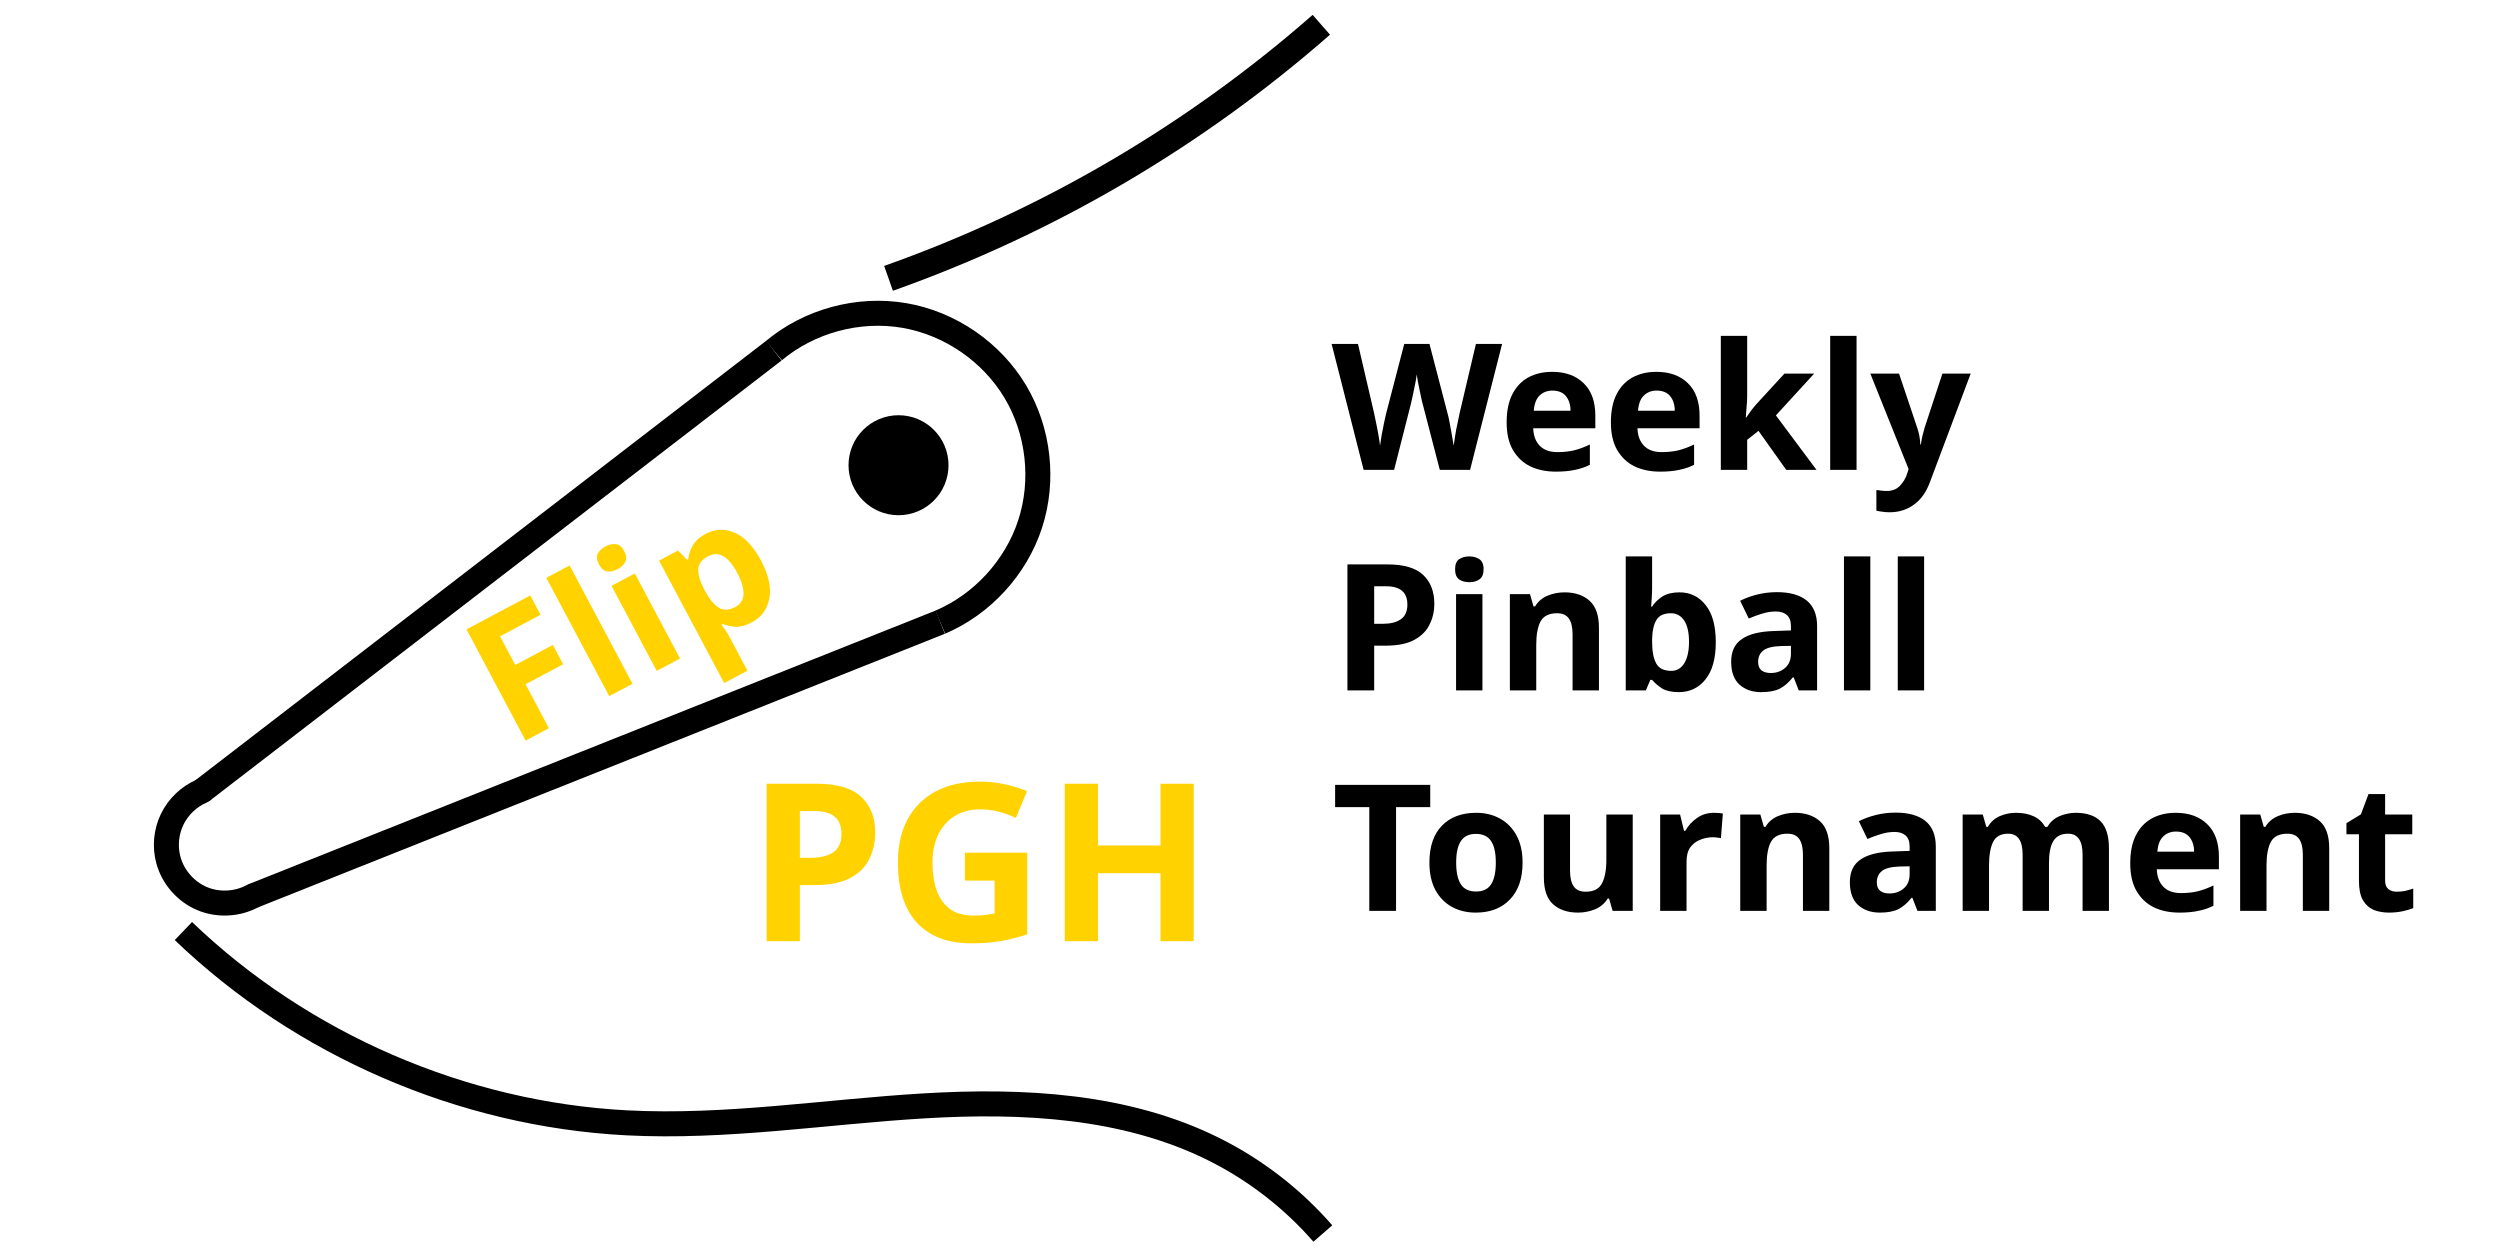
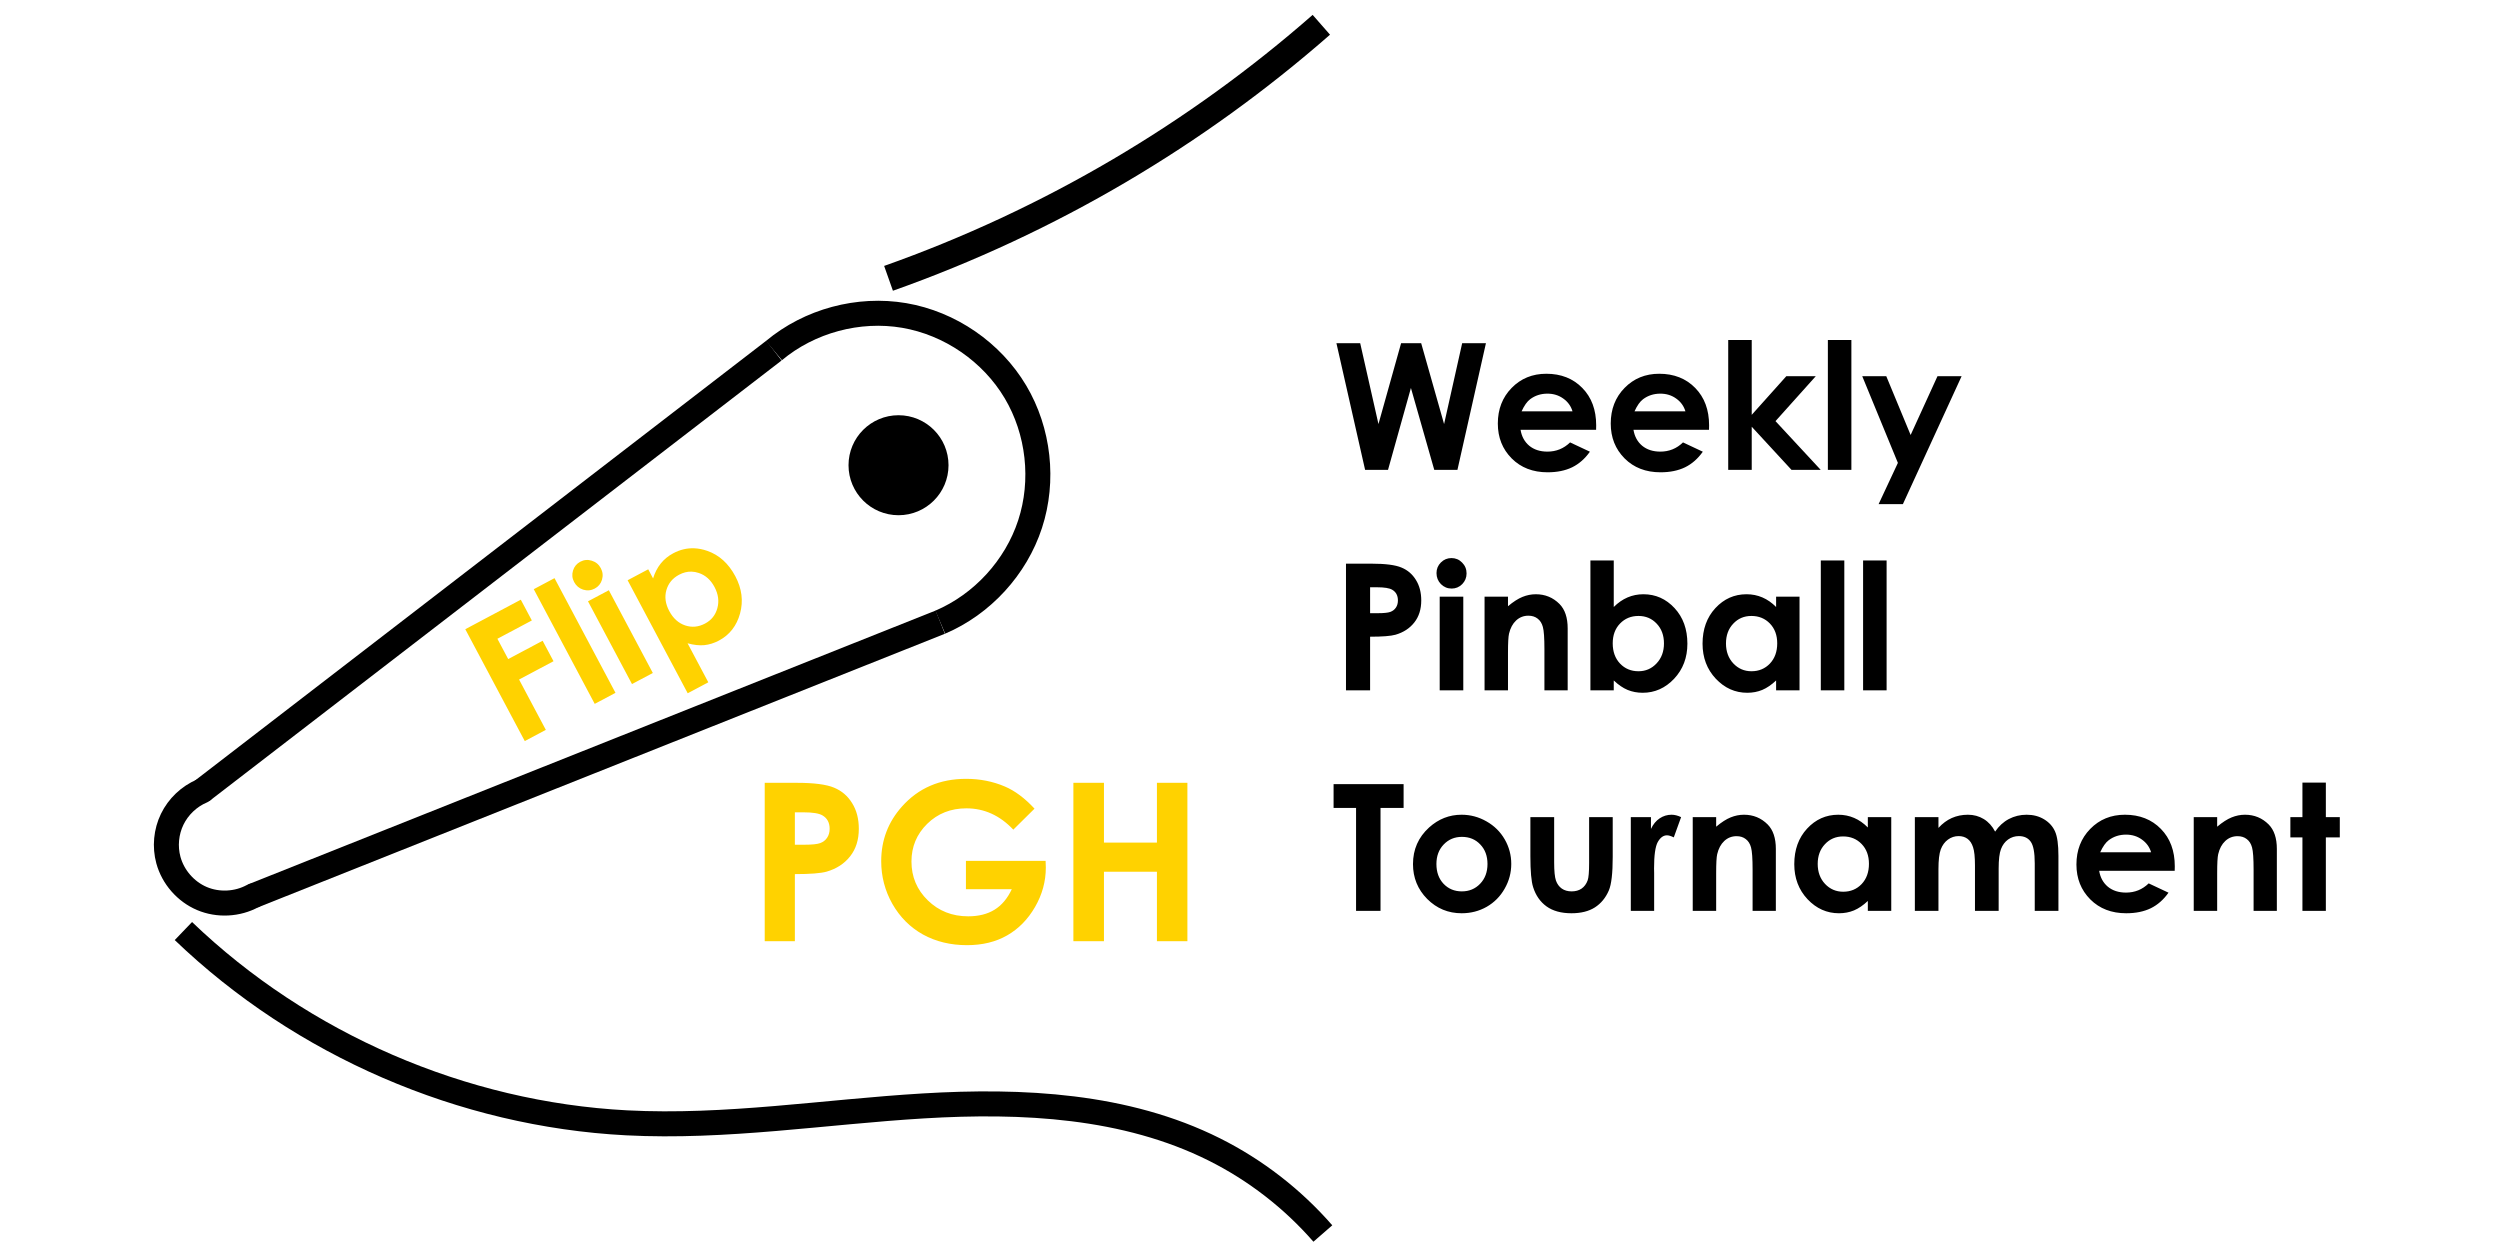
<svg xmlns="http://www.w3.org/2000/svg" width="200mm" height="100mm" viewBox="0 0 200 100" version="1.1" id="svg5">
  <defs id="defs2">
    <rect x="675.313" y="29.264" width="30.764" height="58.527" id="rect11209" />
  </defs>
  <g id="layer1" transform="translate(-4.444472,-10.24125)">
    <path style="fill:none;stroke:#000000;stroke-width:2;stroke-linecap:butt;stroke-linejoin:miter;stroke-miterlimit:4;stroke-dasharray:none;stroke-opacity:1" d="m 19.116,84.725 c 9.493,9.108 22.322,14.659 35.46,15.343 7.924,0.413 15.826,-0.878 23.746,-1.354 7.92,-0.476 16.17,-0.065 23.267,3.483 3.295,1.648 6.264,3.947 8.683,6.725" id="path75" />
    <path style="fill:none;stroke:#000000;stroke-width:2.107;stroke-linecap:butt;stroke-linejoin:miter;stroke-miterlimit:4;stroke-dasharray:none;stroke-opacity:1" d="m 75.527,32.508 c 6.424,-2.275 12.629,-5.169 18.501,-8.628 5.722,-3.371 11.128,-7.279 16.123,-11.656" id="path1044" />
    <path style="fill:none;stroke:#000000;stroke-width:2;stroke-linecap:butt;stroke-linejoin:miter;stroke-miterlimit:4;stroke-dasharray:none;stroke-opacity:1" d="m 66.359,38.289 c 2.85,-2.38 6.763,-3.435 10.423,-2.81 3.66,0.625 7.001,2.92 8.898,6.111 1.869,3.143 2.308,7.1 1.173,10.577 -1.135,3.476 -3.824,6.412 -7.188,7.847" id="path3012" />
    <path style="fill:none;stroke:#000000;stroke-width:2;stroke-linecap:butt;stroke-linejoin:miter;stroke-miterlimit:4;stroke-dasharray:none;stroke-opacity:1" d="M 66.359,38.289 20.596,73.522" id="path3129" />
    <path style="fill:none;stroke:#000000;stroke-width:2;stroke-linecap:butt;stroke-linejoin:miter;stroke-miterlimit:4;stroke-dasharray:none;stroke-opacity:1" d="m 79.666,60.014 -54.993,21.903" id="path3129-9" />
    <path style="fill:none;stroke:#000000;stroke-width:2;stroke-linecap:round;stroke-linejoin:miter;stroke-miterlimit:4;stroke-dasharray:none;stroke-opacity:1" d="m 20.596,73.522 c -1.028,0.437 -1.888,1.256 -2.376,2.262 -0.487,1.005 -0.597,2.188 -0.304,3.266 0.37,1.358 1.387,2.523 2.682,3.073 1.295,0.55 2.84,0.472 4.074,-0.205" id="path3266" />
-     <text xml:space="preserve" style="font-style:normal;font-variant:normal;font-weight:bold;font-stretch:normal;font-size:17.639px;line-height:1.25;font-family:'Century Gothic';-inkscape-font-specification:'Century Gothic, Bold';font-variant-ligatures:normal;font-variant-caps:normal;font-variant-numeric:normal;font-variant-east-asian:normal;fill:#ffd200;fill-opacity:1;stroke:none;stroke-width:0.265" x="64.184" y="85.536" id="text5848">
-       <tspan id="tspan5846" style="font-style:normal;font-variant:normal;font-weight:bold;font-stretch:normal;font-size:17.639px;font-family:'Century Gothic';-inkscape-font-specification:'Century Gothic, Bold';font-variant-ligatures:normal;font-variant-caps:normal;font-variant-numeric:normal;font-variant-east-asian:normal;fill:#ffd200;fill-opacity:1;stroke-width:0.265" x="64.184" y="85.536">PGH</tspan>
-     </text>
-     <text xml:space="preserve" style="font-style:normal;font-variant:normal;font-weight:bold;font-stretch:normal;font-size:14.111px;line-height:1.25;font-family:'Century Gothic';-inkscape-font-specification:'Century Gothic, Bold';font-variant-ligatures:normal;font-variant-caps:normal;font-variant-numeric:normal;font-variant-east-asian:normal;fill:#ffd200;fill-opacity:1;stroke:none;stroke-width:0.265" x="7.165" y="83.184" id="text7304" transform="rotate(-28)">
-       <tspan id="tspan11682" x="7.165" y="83.184">Flip</tspan>
-     </text>
+     <path id="text5848" style="font-style:normal;font-variant:normal;font-weight:bold;font-stretch:normal;font-size:17.639px;line-height:1.25;font-family:'Century Gothic';-inkscape-font-specification:'Century Gothic, Bold';font-variant-ligatures:normal;font-variant-caps:normal;font-variant-numeric:normal;font-variant-east-asian:normal;fill:#ffd200;fill-opacity:1;stroke:none;stroke-width:1" d="M 292.129 235.49 C 284.164 235.49 277.696 238.28 272.727 243.857 C 268.538 248.545 266.445 254.056 266.445 260.393 C 266.445 265.015 267.573 269.323 269.83 273.316 C 272.109 277.309 275.19 280.39 279.074 282.561 C 282.98 284.709 287.419 285.783 292.389 285.783 C 297.033 285.783 301.081 284.797 304.531 282.822 C 307.982 280.847 310.791 277.983 312.961 274.229 C 315.131 270.474 316.217 266.503 316.217 262.314 L 316.152 260.295 L 292.062 260.295 L 292.062 268.857 L 305.93 268.857 C 304.606 271.679 302.86 273.75 300.689 275.074 C 298.541 276.398 295.893 277.061 292.746 277.061 C 287.907 277.061 283.838 275.454 280.539 272.242 C 277.24 269.03 275.592 265.113 275.592 260.49 C 275.592 256.02 277.175 252.223 280.344 249.098 C 283.534 245.973 287.484 244.41 292.193 244.41 C 297.597 244.41 302.329 246.559 306.387 250.855 L 312.799 244.508 C 309.869 241.339 306.874 239.105 303.814 237.803 C 300.19 236.262 296.296 235.49 292.129 235.49 z M 231.223 236.695 L 231.223 284.58 L 240.338 284.58 L 240.338 264.299 C 244.982 264.299 248.184 264.05 249.941 263.551 C 252.936 262.683 255.301 261.141 257.037 258.928 C 258.795 256.714 259.674 253.938 259.674 250.596 C 259.674 247.579 259.002 244.996 257.656 242.848 C 256.332 240.678 254.51 239.115 252.188 238.16 C 249.887 237.184 246.121 236.695 240.891 236.695 L 231.223 236.695 z M 324.551 236.695 L 324.551 284.58 L 333.795 284.58 L 333.795 263.584 L 349.811 263.584 L 349.811 284.58 L 359.023 284.58 L 359.023 236.695 L 349.811 236.695 L 349.811 254.762 L 333.795 254.762 L 333.795 236.695 L 324.551 236.695 z M 240.338 245.615 L 242.91 245.615 C 245.731 245.615 247.661 245.929 248.703 246.559 C 250.135 247.405 250.852 248.751 250.852 250.596 C 250.852 251.659 250.591 252.571 250.07 253.33 C 249.571 254.068 248.878 254.598 247.988 254.924 C 247.099 255.249 245.513 255.412 243.234 255.412 L 240.338 255.412 L 240.338 245.615 z " transform="matrix(0.2645833,0,0,0.2645833,4.444472,10.24125)" />
+     <path id="text7304" style="font-style:normal;font-variant:normal;font-weight:bold;font-stretch:normal;font-size:14.111px;line-height:1.25;font-family:'Century Gothic';-inkscape-font-specification:'Century Gothic, Bold';font-variant-ligatures:normal;font-variant-caps:normal;font-variant-numeric:normal;font-variant-east-asian:normal;fill:#ffd200;fill-opacity:1;stroke:none;stroke-width:1" d="M 209.883 165.781 C 207.713 165.698 205.607 166.2 203.566 167.285 C 202.064 168.084 200.804 169.117 199.787 170.385 C 198.77 171.653 197.998 173.155 197.467 174.893 L 196 172.135 L 189.768 175.447 L 207.936 209.615 L 214.166 206.303 L 207.895 194.508 C 209.74 195.021 211.423 195.207 212.941 195.068 C 214.452 194.914 215.928 194.454 217.369 193.688 C 220.604 191.968 222.737 189.23 223.77 185.477 C 224.793 181.707 224.315 177.961 222.334 174.236 C 220.28 170.373 217.456 167.814 213.859 166.561 C 212.511 166.09 211.185 165.831 209.883 165.781 z M 177.154 169.324 C 176.577 169.376 176.013 169.548 175.461 169.842 C 174.357 170.429 173.622 171.32 173.256 172.518 C 172.89 173.715 173.001 174.865 173.588 175.969 C 174.199 177.118 175.11 177.892 176.324 178.289 C 177.545 178.662 178.717 178.552 179.836 177.957 C 180.924 177.378 181.651 176.49 182.018 175.293 C 182.376 174.08 182.257 172.914 181.662 171.795 C 181.059 170.661 180.147 169.906 178.926 169.533 C 178.323 169.342 177.732 169.273 177.154 169.324 z M 209.051 172.838 C 209.8 172.854 210.555 172.993 211.312 173.254 C 213.326 173.934 214.902 175.346 216.043 177.492 C 217.192 179.654 217.479 181.783 216.902 183.879 C 216.341 185.967 215.102 187.518 213.186 188.537 C 211.208 189.589 209.206 189.779 207.178 189.107 C 205.141 188.421 203.531 186.967 202.35 184.744 C 201.192 182.567 200.906 180.458 201.492 178.416 C 202.078 176.374 203.358 174.827 205.336 173.775 C 206.562 173.123 207.801 172.811 209.051 172.838 z M 167.664 174.812 L 161.387 178.15 L 179.822 212.824 L 186.1 209.486 L 167.664 174.812 z M 184.088 178.467 L 177.789 181.816 L 191.09 206.834 L 197.391 203.484 L 184.088 178.467 z M 157.471 181.324 L 140.686 190.25 L 158.67 224.072 L 165.039 220.686 L 156.945 205.465 L 167.361 199.926 L 164.072 193.74 L 153.656 199.279 L 150.393 193.141 L 160.809 187.602 L 157.471 181.324 z " transform="matrix(0.2645833,0,0,0.2645833,4.444472,10.24125)" />
    <circle style="opacity:1;fill:#000000;fill-opacity:1;fill-rule:nonzero;stroke-width:0.462;stroke-miterlimit:4;stroke-dasharray:none" id="path10178" cx="76.326" cy="47.459" r="4" />
-     <text xml:space="preserve" style="font-style:normal;font-weight:normal;font-size:10.583px;line-height:1.25;font-family:sans-serif;fill:#000000;fill-opacity:1;stroke:none;stroke-width:0.265;stroke-miterlimit:4;stroke-dasharray:none" x="110.973" y="47.831" id="text2429">
-       <tspan id="tspan2427" style="font-style:normal;font-variant:normal;font-weight:bold;font-stretch:normal;font-size:14.111px;font-family:'Century Gothic';-inkscape-font-specification:'Century Gothic, Bold';font-variant-ligatures:normal;font-variant-caps:normal;font-variant-numeric:normal;font-variant-east-asian:normal;fill:#000000;fill-opacity:1;stroke-width:0.265;stroke-miterlimit:4;stroke-dasharray:none" x="110.973" y="47.831">Weekly</tspan>
-       <tspan style="font-style:normal;font-variant:normal;font-weight:bold;font-stretch:normal;font-size:14.111px;font-family:'Century Gothic';-inkscape-font-specification:'Century Gothic, Bold';font-variant-ligatures:normal;font-variant-caps:normal;font-variant-numeric:normal;font-variant-east-asian:normal;fill:#000000;fill-opacity:1;stroke-width:0.265;stroke-miterlimit:4;stroke-dasharray:none" x="110.973" y="65.47" id="tspan2431">Pinball</tspan>
-       <tspan style="font-style:normal;font-variant:normal;font-weight:bold;font-stretch:normal;font-size:14.111px;font-family:'Century Gothic';-inkscape-font-specification:'Century Gothic, Bold';font-variant-ligatures:normal;font-variant-caps:normal;font-variant-numeric:normal;font-variant-east-asian:normal;fill:#000000;fill-opacity:1;stroke-width:0.265;stroke-miterlimit:4;stroke-dasharray:none" x="110.973" y="83.109" id="tspan2433">Tournament</tspan>
-     </text>
+     <path id="text2429" style="font-style:normal;font-weight:normal;font-size:10.583px;line-height:1.25;font-family:sans-serif;fill:#000000;fill-opacity:1;stroke:none;stroke-width:1.002;stroke-miterlimit:4;stroke-dasharray:none" d="M 522.547 102.803 L 522.547 142.072 L 529.656 142.072 L 529.656 129.025 L 541.688 142.072 L 550.516 142.072 L 536.844 127.334 L 549.031 113.74 L 540.125 113.74 L 529.656 125.432 L 529.656 102.803 L 522.547 102.803 z M 552.678 102.803 L 552.678 142.072 L 559.787 142.072 L 559.787 102.803 L 552.678 102.803 z M 404.084 103.766 L 412.756 142.072 L 419.684 142.072 L 426.609 117.307 L 433.668 142.072 L 440.672 142.072 L 449.293 103.766 L 442.105 103.766 L 436.637 128.219 L 429.709 103.766 L 423.641 103.766 L 416.793 128.219 L 411.271 103.766 L 404.084 103.766 z M 467.547 113.01 C 463.345 113.01 459.848 114.442 457.053 117.307 C 454.275 120.154 452.887 123.74 452.887 128.062 C 452.887 132.281 454.283 135.797 457.078 138.609 C 459.873 141.405 463.493 142.803 467.938 142.803 C 470.802 142.803 473.276 142.298 475.359 141.291 C 477.443 140.267 479.232 138.696 480.725 136.578 L 474.734 133.766 C 472.825 135.623 470.543 136.553 467.887 136.553 C 465.664 136.553 463.832 135.962 462.391 134.781 C 460.967 133.583 460.092 131.977 459.762 129.963 L 482.6 129.963 L 482.625 128.609 C 482.625 123.922 481.229 120.154 478.434 117.307 C 475.638 114.442 472.009 113.01 467.547 113.01 z M 501.688 113.01 C 497.486 113.01 493.988 114.442 491.193 117.307 C 488.416 120.154 487.027 123.74 487.027 128.062 C 487.027 132.281 488.424 135.797 491.219 138.609 C 494.014 141.405 497.634 142.803 502.078 142.803 C 504.943 142.803 507.417 142.298 509.5 141.291 C 511.583 140.267 513.372 138.696 514.865 136.578 L 508.875 133.766 C 506.965 135.623 504.684 136.553 502.027 136.553 C 499.805 136.553 497.972 135.962 496.531 134.781 C 495.108 133.583 494.232 131.977 493.902 129.963 L 516.74 129.963 L 516.766 128.609 C 516.766 123.922 515.369 120.154 512.574 117.307 C 509.779 114.442 506.149 113.01 501.688 113.01 z M 563.068 113.74 L 573.85 139.963 L 568.016 152.438 L 575.359 152.438 L 593.121 113.74 L 585.828 113.74 L 577.703 131.525 L 570.334 113.74 L 563.068 113.74 z M 467.887 119.025 C 469.71 119.025 471.306 119.52 472.678 120.51 C 474.067 121.499 474.996 122.785 475.465 124.365 L 460.074 124.365 C 460.873 122.612 461.74 121.388 462.678 120.693 C 464.171 119.582 465.908 119.025 467.887 119.025 z M 502.027 119.025 C 503.85 119.025 505.447 119.52 506.818 120.51 C 508.207 121.499 509.137 122.785 509.605 124.365 L 494.215 124.365 C 495.013 122.612 495.881 121.388 496.818 120.693 C 498.311 119.582 500.048 119.025 502.027 119.025 z M 438.875 168.74 C 437.625 168.74 436.557 169.183 435.672 170.068 C 434.786 170.954 434.344 172.021 434.344 173.271 C 434.344 174.574 434.786 175.683 435.672 176.604 C 436.575 177.506 437.66 177.959 438.928 177.959 C 440.16 177.959 441.22 177.516 442.105 176.631 C 442.991 175.728 443.434 174.642 443.434 173.375 C 443.434 172.09 442.981 170.997 442.078 170.094 C 441.193 169.191 440.125 168.74 438.875 168.74 z M 480.881 169.469 L 480.881 208.74 L 487.938 208.74 L 487.938 205.744 C 489.326 207.064 490.725 208.019 492.131 208.609 C 493.537 209.182 495.056 209.469 496.688 209.469 C 500.351 209.469 503.52 208.054 506.193 205.225 C 508.867 202.377 510.203 198.844 510.203 194.625 C 510.203 190.25 508.911 186.664 506.324 183.869 C 503.737 181.074 500.594 179.678 496.896 179.678 C 495.195 179.678 493.599 179.998 492.105 180.641 C 490.612 181.283 489.222 182.247 487.938 183.531 L 487.938 169.469 L 480.881 169.469 z M 550.543 169.469 L 550.543 208.74 L 557.652 208.74 L 557.652 169.469 L 550.543 169.469 z M 563.328 169.469 L 563.328 208.74 L 570.438 208.74 L 570.438 169.469 L 563.328 169.469 z M 406.975 170.432 L 406.975 208.74 L 414.266 208.74 L 414.266 192.516 C 417.981 192.516 420.543 192.315 421.949 191.916 C 424.345 191.222 426.236 189.99 427.625 188.219 C 429.031 186.448 429.734 184.226 429.734 181.553 C 429.734 179.14 429.197 177.072 428.121 175.354 C 427.062 173.617 425.604 172.367 423.746 171.604 C 421.906 170.822 418.893 170.432 414.709 170.432 L 406.975 170.432 z M 414.266 177.568 L 416.324 177.568 C 418.581 177.568 420.126 177.819 420.959 178.322 C 422.105 178.999 422.678 180.077 422.678 181.553 C 422.678 182.403 422.469 183.133 422.053 183.74 C 421.653 184.331 421.099 184.755 420.387 185.016 C 419.675 185.276 418.407 185.406 416.584 185.406 L 414.266 185.406 L 414.266 177.568 z M 464.371 179.678 C 463 179.678 461.653 179.946 460.334 180.484 C 459.032 181.005 457.574 181.943 455.959 183.297 L 455.959 180.406 L 448.875 180.406 L 448.875 208.74 L 455.959 208.74 L 455.959 197.359 C 455.959 194.408 456.063 192.489 456.271 191.604 C 456.671 189.902 457.382 188.574 458.406 187.619 C 459.448 186.647 460.69 186.162 462.131 186.162 C 463.242 186.162 464.171 186.457 464.918 187.047 C 465.682 187.62 466.211 188.461 466.506 189.572 C 466.818 190.683 466.975 192.933 466.975 196.318 L 466.975 208.74 L 474.006 208.74 L 474.006 190.016 C 474.006 186.752 473.181 184.286 471.531 182.619 C 469.569 180.657 467.184 179.678 464.371 179.678 z M 528.094 179.678 C 524.396 179.678 521.255 181.074 518.668 183.869 C 516.081 186.664 514.787 190.25 514.787 194.625 C 514.787 198.844 516.123 202.377 518.797 205.225 C 521.47 208.054 524.64 209.469 528.303 209.469 C 529.935 209.469 531.445 209.182 532.834 208.609 C 534.24 208.019 535.638 207.064 537.027 205.744 L 537.027 208.74 L 544.109 208.74 L 544.109 180.406 L 537.027 180.406 L 537.027 183.531 C 535.76 182.247 534.38 181.283 532.887 180.641 C 531.394 179.998 529.795 179.678 528.094 179.678 z M 435.309 180.406 L 435.309 208.74 L 442.443 208.74 L 442.443 180.406 L 435.309 180.406 z M 495.412 186.24 C 497.634 186.24 499.475 187.021 500.934 188.584 C 502.392 190.129 503.121 192.116 503.121 194.547 C 503.121 196.995 502.374 199.008 500.881 200.588 C 499.405 202.168 497.582 202.959 495.412 202.959 C 493.173 202.959 491.316 202.186 489.84 200.641 C 488.364 199.078 487.625 197.039 487.625 194.521 C 487.625 192.056 488.364 190.059 489.84 188.531 C 491.316 187.003 493.173 186.24 495.412 186.24 z M 529.553 186.24 C 531.81 186.24 533.677 187.003 535.152 188.531 C 536.628 190.059 537.365 192.056 537.365 194.521 C 537.365 197.039 536.628 199.078 535.152 200.641 C 533.677 202.186 531.818 202.959 529.578 202.959 C 527.408 202.959 525.577 202.168 524.084 200.588 C 522.608 199.008 521.871 196.995 521.871 194.547 C 521.871 192.116 522.6 190.129 524.059 188.584 C 525.517 187.021 527.348 186.24 529.553 186.24 z M 696.168 236.631 L 696.168 247.072 L 692.521 247.072 L 692.521 253.193 L 696.168 253.193 L 696.168 275.406 L 703.25 275.406 L 703.25 253.193 L 707.469 253.193 L 707.469 247.072 L 703.25 247.072 L 703.25 236.631 L 696.168 236.631 z M 403.225 237.1 L 403.225 244.287 L 410.021 244.287 L 410.021 275.406 L 417.418 275.406 L 417.418 244.287 L 424.396 244.287 L 424.396 237.1 L 403.225 237.1 z M 441.922 246.344 C 438.224 246.344 434.953 247.628 432.105 250.197 C 428.859 253.149 427.234 256.839 427.234 261.266 C 427.234 265.398 428.667 268.913 431.531 271.812 C 434.413 274.694 437.887 276.135 441.949 276.135 C 444.71 276.135 447.236 275.484 449.527 274.182 C 451.819 272.862 453.624 271.039 454.943 268.713 C 456.28 266.387 456.949 263.887 456.949 261.213 C 456.949 258.557 456.288 256.083 454.969 253.791 C 453.649 251.499 451.81 249.686 449.449 248.35 C 447.105 247.013 444.595 246.344 441.922 246.344 z M 505.412 246.344 C 504.11 246.344 502.912 246.708 501.818 247.438 C 500.725 248.167 499.847 249.234 499.188 250.641 L 499.188 247.072 L 493.094 247.072 L 493.094 275.406 L 500.152 275.406 L 500.152 263.947 L 500.125 262.568 C 500.125 258.61 500.5 255.954 501.246 254.6 C 502.01 253.245 502.938 252.568 504.031 252.568 C 504.569 252.568 505.257 252.777 506.09 253.193 L 508.303 247.072 C 507.296 246.586 506.332 246.344 505.412 246.344 z M 527.312 246.344 C 525.941 246.344 524.597 246.612 523.277 247.15 C 521.975 247.671 520.517 248.609 518.902 249.963 L 518.902 247.072 L 511.818 247.072 L 511.818 275.406 L 518.902 275.406 L 518.902 264.025 C 518.902 261.074 519.007 259.157 519.215 258.271 C 519.614 256.57 520.325 255.242 521.35 254.287 C 522.391 253.315 523.633 252.828 525.074 252.828 C 526.185 252.828 527.113 253.123 527.859 253.713 C 528.623 254.286 529.154 255.129 529.449 256.24 C 529.762 257.351 529.918 259.599 529.918 262.984 L 529.918 275.406 L 536.949 275.406 L 536.949 256.682 C 536.949 253.418 536.124 250.954 534.475 249.287 C 532.513 247.325 530.125 246.344 527.312 246.344 z M 555.828 246.344 C 552.13 246.344 548.989 247.742 546.402 250.537 C 543.816 253.332 542.521 256.916 542.521 261.291 C 542.521 265.51 543.858 269.043 546.531 271.891 C 549.205 274.72 552.374 276.135 556.037 276.135 C 557.669 276.135 559.179 275.848 560.568 275.275 C 561.975 274.685 563.373 273.732 564.762 272.412 L 564.762 275.406 L 571.844 275.406 L 571.844 247.072 L 564.762 247.072 L 564.762 250.197 C 563.494 248.913 562.114 247.949 560.621 247.307 C 559.128 246.664 557.53 246.344 555.828 246.344 z M 595.021 246.344 C 593.268 246.344 591.645 246.674 590.152 247.334 C 588.677 247.994 587.331 248.991 586.115 250.328 L 586.115 247.072 L 578.98 247.072 L 578.98 275.406 L 586.115 275.406 L 586.115 262.803 C 586.115 260.077 586.35 258.08 586.818 256.812 C 587.304 255.545 588.026 254.564 588.98 253.869 C 589.953 253.157 591.028 252.803 592.209 252.803 C 593.268 252.803 594.171 253.079 594.918 253.635 C 595.664 254.19 596.219 255.042 596.584 256.188 C 596.966 257.316 597.156 259.147 597.156 261.682 L 597.156 275.406 L 604.318 275.406 L 604.318 262.619 C 604.318 259.911 604.553 257.95 605.021 256.734 C 605.49 255.502 606.201 254.538 607.156 253.844 C 608.128 253.149 609.222 252.803 610.438 252.803 C 612.035 252.803 613.233 253.376 614.031 254.521 C 614.83 255.65 615.23 257.819 615.23 261.031 L 615.23 275.406 L 622.391 275.406 L 622.391 258.791 C 622.391 255.388 622.052 252.932 621.375 251.422 C 620.715 249.911 619.622 248.688 618.094 247.75 C 616.566 246.812 614.795 246.344 612.781 246.344 C 610.837 246.344 609.04 246.778 607.391 247.646 C 605.759 248.515 604.378 249.781 603.25 251.447 C 602.382 249.781 601.236 248.515 599.812 247.646 C 598.389 246.778 596.792 246.344 595.021 246.344 z M 642.496 246.344 C 638.295 246.344 634.795 247.776 632 250.641 C 629.222 253.488 627.834 257.074 627.834 261.396 C 627.834 265.615 629.232 269.131 632.027 271.943 C 634.822 274.738 638.442 276.135 642.887 276.135 C 645.751 276.135 648.225 275.632 650.309 274.625 C 652.392 273.601 654.179 272.03 655.672 269.912 L 649.684 267.1 C 647.774 268.957 645.49 269.885 642.834 269.885 C 640.612 269.885 638.781 269.296 637.34 268.115 C 635.916 266.917 635.039 265.311 634.709 263.297 L 657.547 263.297 L 657.574 261.943 C 657.574 257.256 656.176 253.488 653.381 250.641 C 650.586 247.776 646.958 246.344 642.496 246.344 z M 678.797 246.344 C 677.425 246.344 676.081 246.612 674.762 247.15 C 673.46 247.671 672.001 248.609 670.387 249.963 L 670.387 247.072 L 663.303 247.072 L 663.303 275.406 L 670.387 275.406 L 670.387 264.025 C 670.387 261.074 670.491 259.157 670.699 258.271 C 671.099 256.57 671.81 255.242 672.834 254.287 C 673.876 253.315 675.118 252.828 676.559 252.828 C 677.67 252.828 678.597 253.123 679.344 253.713 C 680.108 254.286 680.638 255.129 680.934 256.24 C 681.246 257.351 681.402 259.599 681.402 262.984 L 681.402 275.406 L 688.434 275.406 L 688.434 256.682 C 688.434 253.418 687.608 250.954 685.959 249.287 C 683.997 247.325 681.609 246.344 678.797 246.344 z M 462.73 247.072 L 462.73 258.869 C 462.73 263.4 463.007 266.525 463.562 268.244 C 464.344 270.727 465.69 272.664 467.6 274.053 C 469.527 275.442 472.045 276.135 475.152 276.135 C 478.017 276.135 480.377 275.546 482.234 274.365 C 484.092 273.167 485.498 271.457 486.453 269.234 C 487.234 267.411 487.625 264.026 487.625 259.078 L 487.625 247.072 L 480.49 247.072 L 480.49 260.953 C 480.49 263.627 480.342 265.372 480.047 266.188 C 479.648 267.281 479.033 268.115 478.199 268.688 C 477.383 269.243 476.384 269.521 475.203 269.521 C 474.023 269.521 473.025 269.235 472.209 268.662 C 471.41 268.089 470.829 267.29 470.465 266.266 C 470.1 265.224 469.918 263.375 469.918 260.719 L 469.918 247.072 L 462.73 247.072 z M 642.834 252.359 C 644.657 252.359 646.253 252.854 647.625 253.844 C 649.014 254.833 649.943 256.117 650.412 257.697 L 635.021 257.697 C 635.82 255.944 636.688 254.72 637.625 254.025 C 639.118 252.914 640.855 252.359 642.834 252.359 z M 557.287 252.906 C 559.544 252.906 561.411 253.669 562.887 255.197 C 564.362 256.725 565.1 258.722 565.1 261.188 C 565.1 263.705 564.362 265.744 562.887 267.307 C 561.411 268.852 559.552 269.625 557.312 269.625 C 555.142 269.625 553.311 268.836 551.818 267.256 C 550.343 265.676 549.605 263.661 549.605 261.213 C 549.605 258.782 550.335 256.795 551.793 255.25 C 553.251 253.688 555.082 252.906 557.287 252.906 z M 442.027 253.037 C 444.284 253.037 446.133 253.8 447.574 255.328 C 449.033 256.839 449.762 258.81 449.762 261.24 C 449.762 263.671 449.023 265.658 447.547 267.203 C 446.071 268.748 444.222 269.521 442 269.521 C 439.778 269.521 437.939 268.756 436.48 267.229 C 435.039 265.701 434.318 263.706 434.318 261.24 C 434.318 258.844 435.048 256.881 436.506 255.354 C 437.982 253.808 439.822 253.037 442.027 253.037 z " transform="matrix(0.2645833,0,0,0.2645833,4.444472,10.24125)" />
    <text xml:space="preserve" transform="matrix(0.2645833,0,0,0.2645833,4.444472,10.24125)" id="text11207" style="fill:black;fill-opacity:1;line-height:1.25;stroke:none;font-family:sans-serif;font-style:normal;font-weight:normal;font-size:40px;white-space:pre;shape-inside:url(#rect11209)" />
  </g>
</svg>
